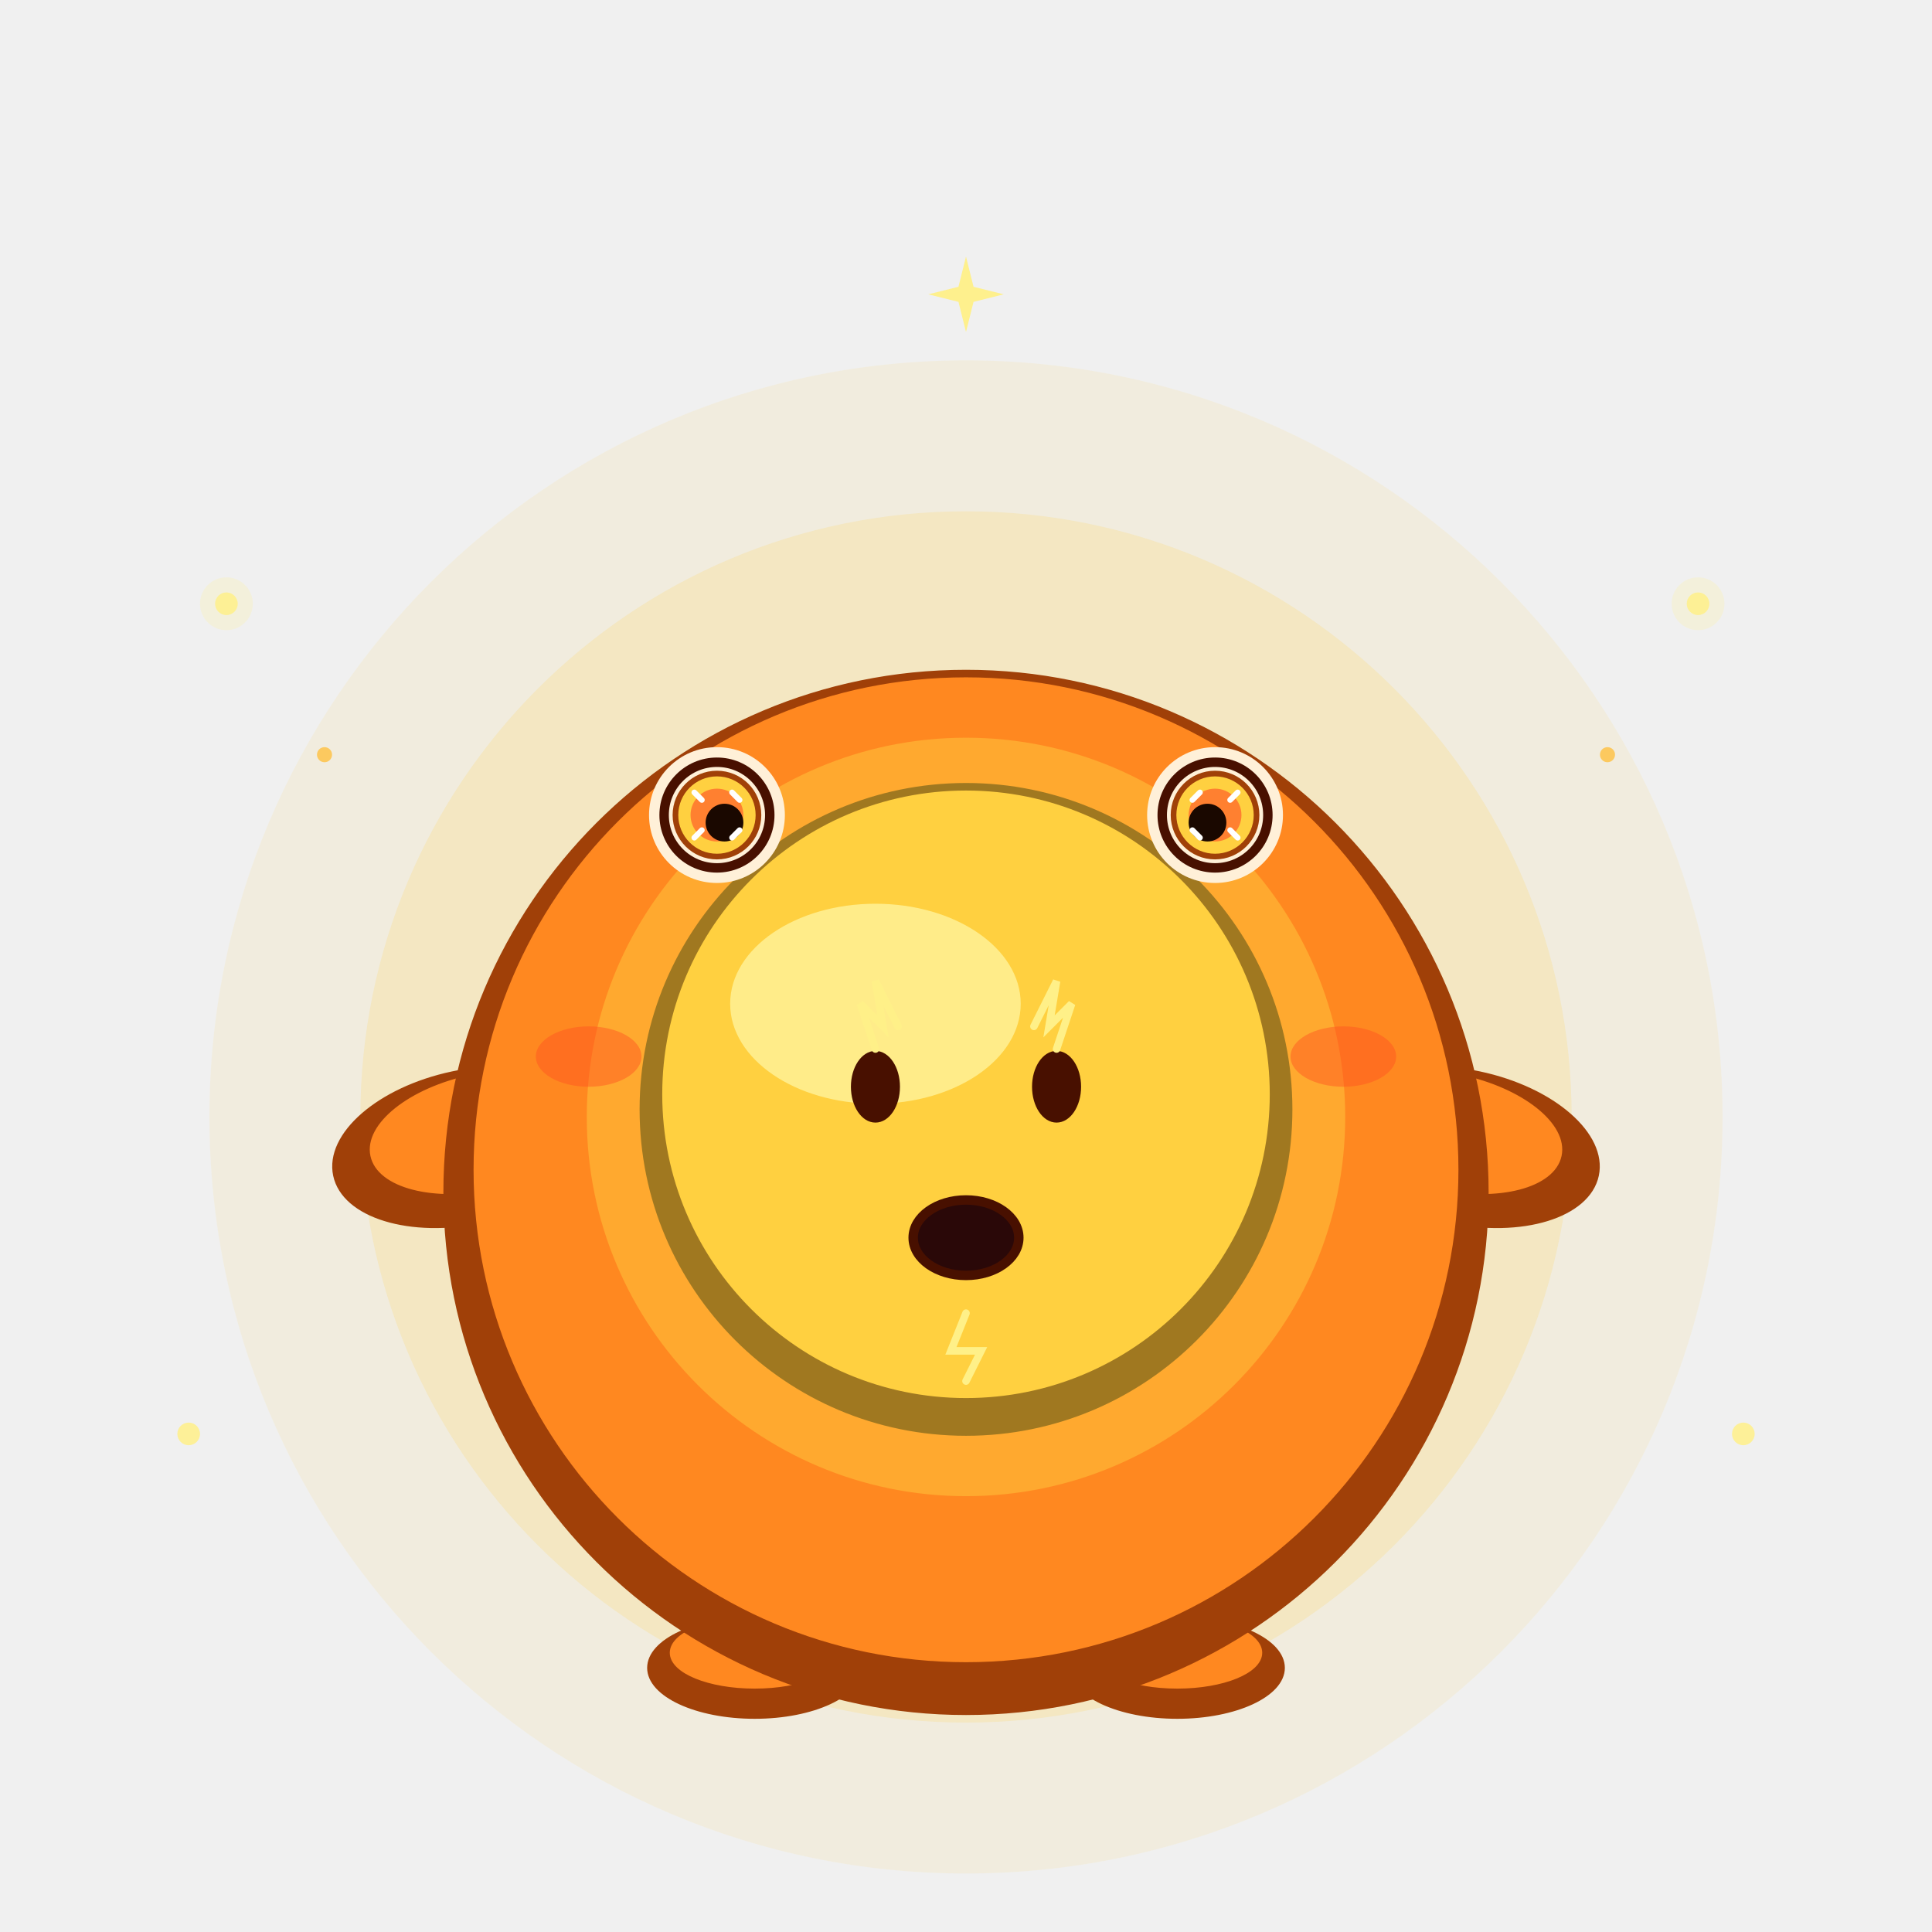
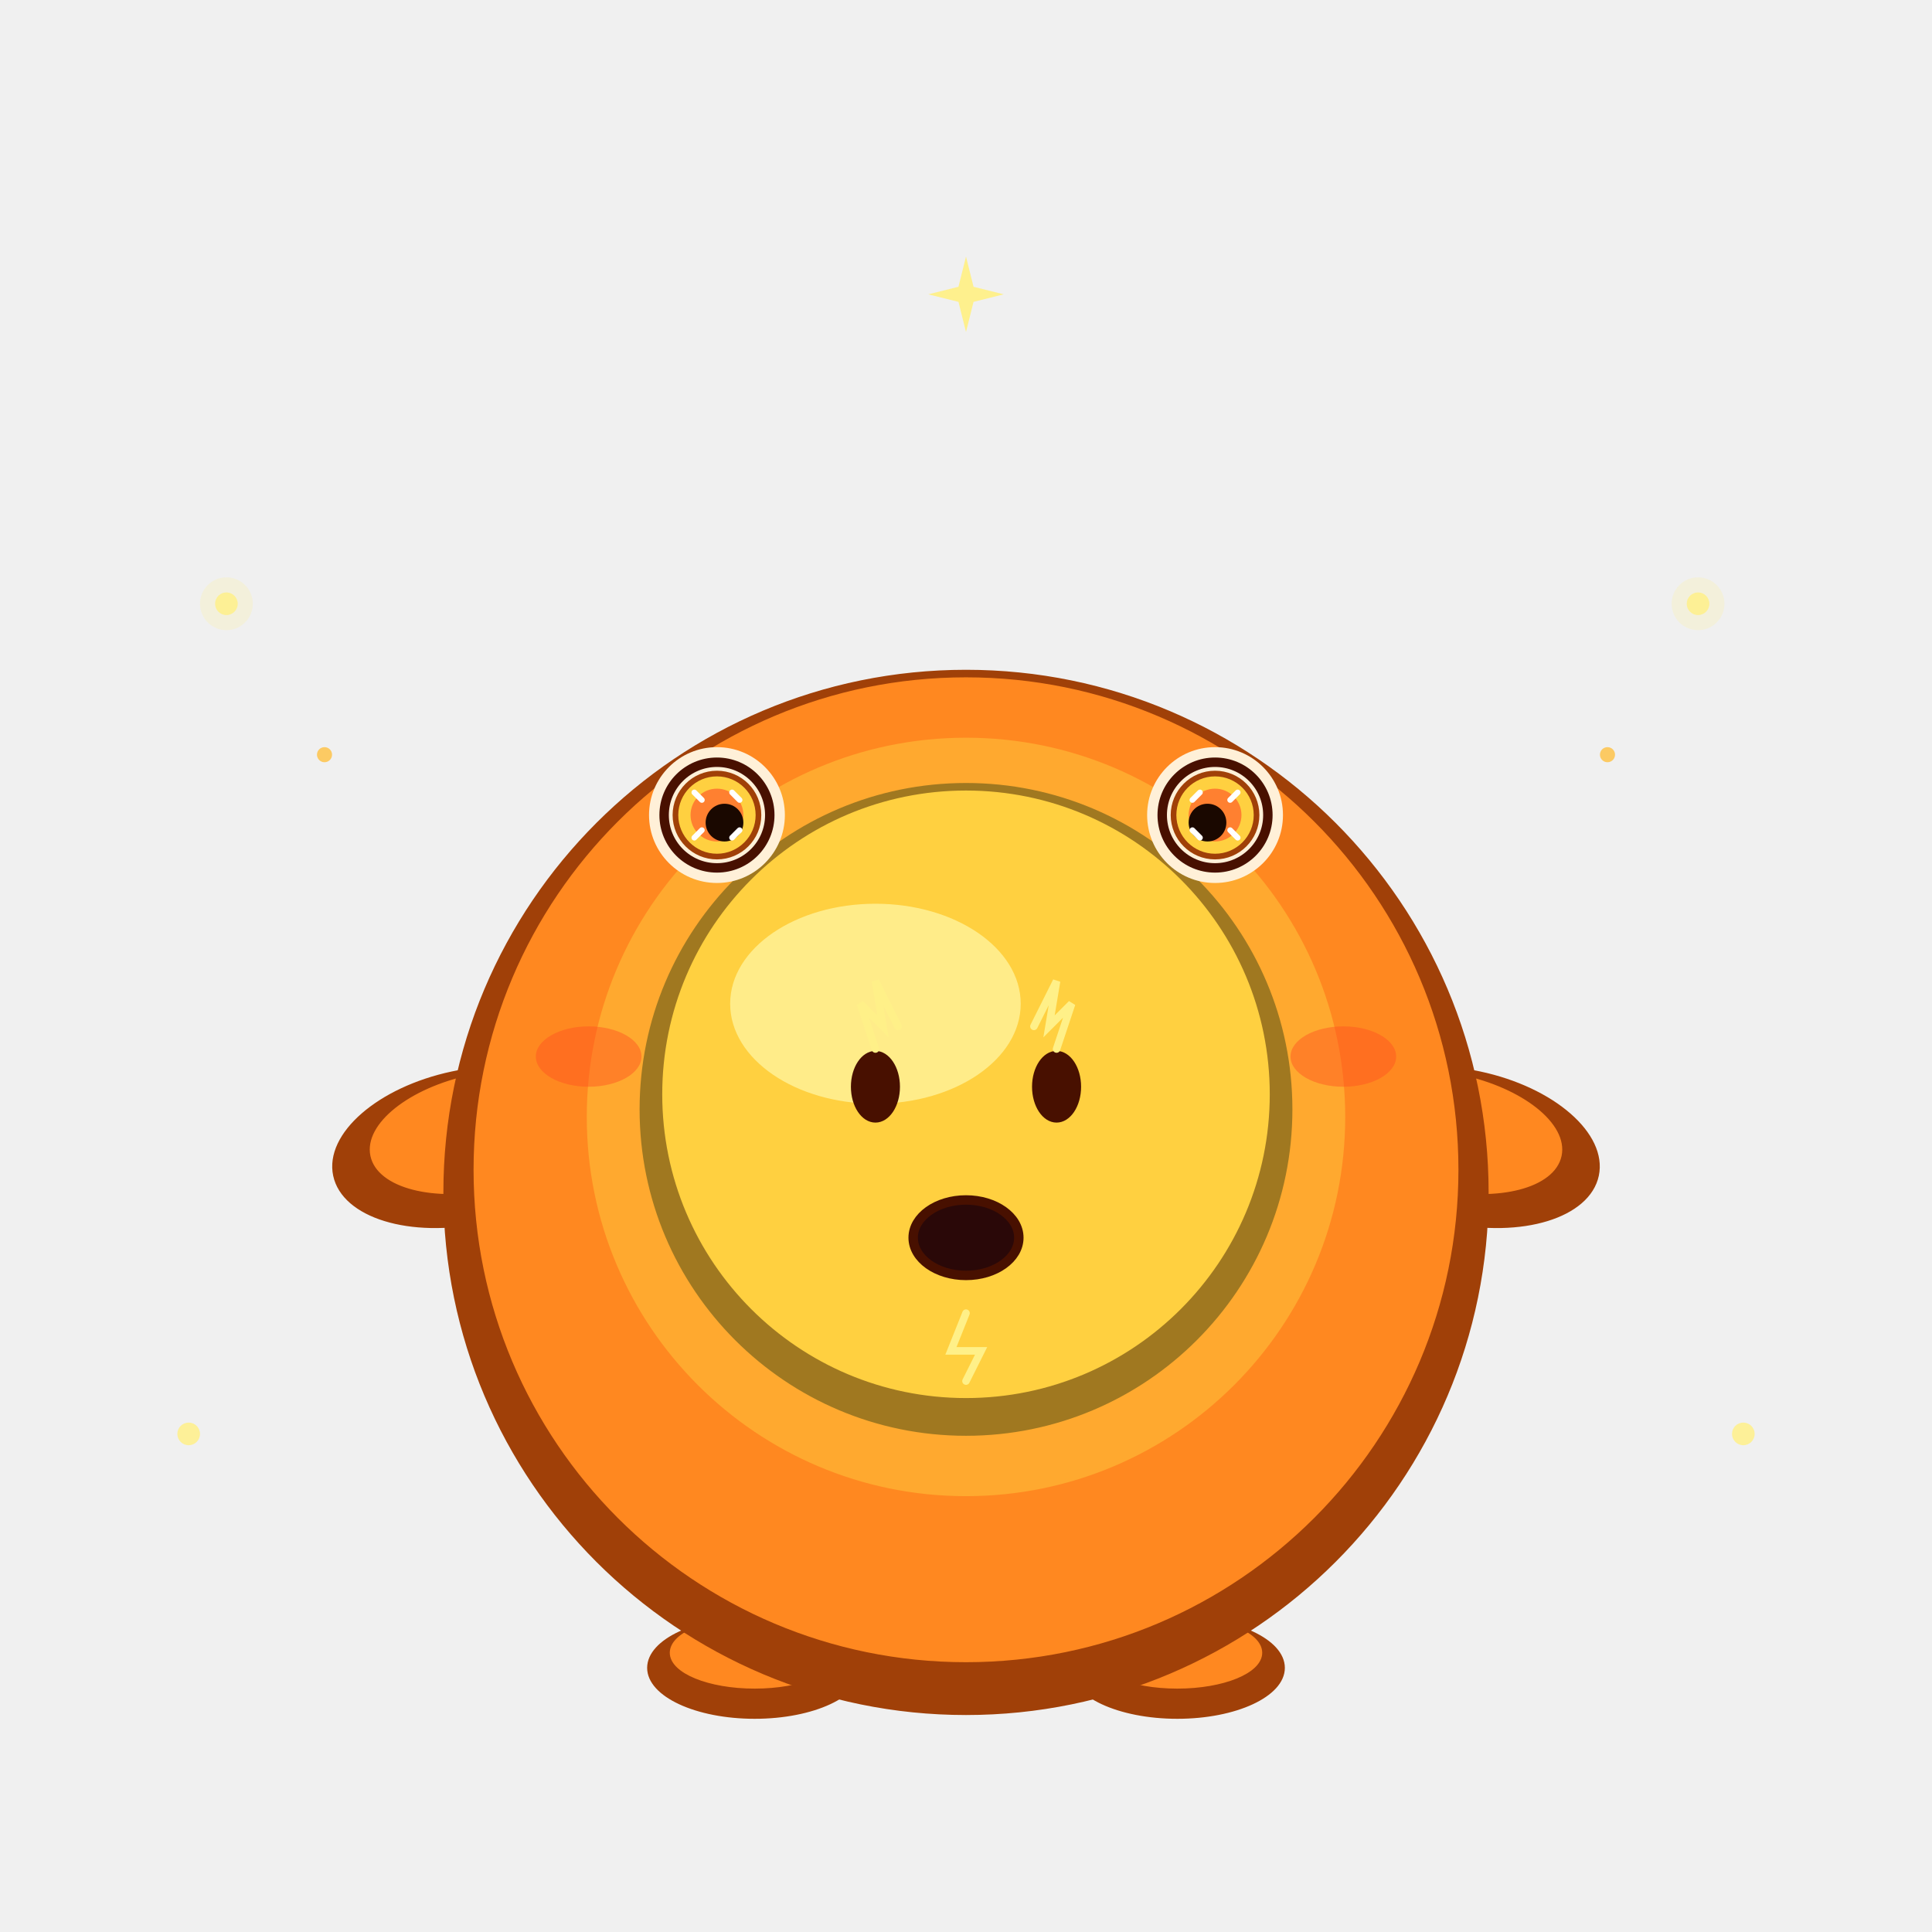
<svg xmlns="http://www.w3.org/2000/svg" viewBox="0 0 512 512" width="512" height="512">
  <style>
    .body-base       { fill: #ff8820; }
    .body-base       { stroke: #ff8820; }
    .body-shadow     { fill: #a04008; }
    .body-shadow     { stroke: #a04008; }
    .body-highlight  { fill: #ffb868; }
    .body-highlight  { stroke: #ffb868; }
    .body-stroke     { fill: #481000; }
    .body-stroke     { stroke: #481000; }
    .accent-base     { fill: #ffd040; }
    .accent-base     { stroke: #ffd040; }
    .accent-shadow   { fill: #a07820; }
    .accent-shadow   { stroke: #a07820; }
    .accent-highlight{ fill: #fff8a8; }
    .accent-highlight{ stroke: #fff8a8; }
    .eye-iris        { fill: #ff8030; }
    .eye-pupil       { fill: #1a0800; }
    .eye-highlight   { fill: #ffe8a0; }
    .eye-sclera      { fill: #fff0d8; }
    .mouth-interior  { fill: #2a0808; }
  </style>
-   <circle cx="256" cy="296" r="200" class="accent-base" opacity="0.1" />
-   <circle cx="256" cy="296" r="160" class="accent-base" opacity="0.18" />
+   <circle cx="256" cy="304" r="120" fill="#ffd040" opacity="0.2" />
+   <circle cx="256" cy="304" r="92" fill="#fff088" opacity="0.18" />
  <ellipse cx="200" cy="442" rx="28" ry="13" class="body-shadow" />
  <ellipse cx="312" cy="442" rx="28" ry="13" class="body-shadow" />
  <ellipse cx="200" cy="438" rx="22" ry="9" class="body-base" />
  <ellipse cx="312" cy="438" rx="22" ry="9" class="body-base" />
  <ellipse cx="124" cy="304" rx="36" ry="20" class="body-shadow" transform="rotate(-12 124 304)" />
  <ellipse cx="128" cy="300" rx="30" ry="15" class="body-base" transform="rotate(-12 128 300)" />
  <ellipse cx="388" cy="304" rx="36" ry="20" class="body-shadow" transform="rotate(12 388 304)" />
  <ellipse cx="384" cy="300" rx="30" ry="15" class="body-base" transform="rotate(12 384 300)" />
  <circle cx="256" cy="316" r="138" class="body-shadow" />
  <circle cx="256" cy="310" r="130" class="body-base" />
  <circle cx="256" cy="296" r="100" class="accent-base" opacity="0.45" />
  <circle cx="256" cy="294" r="86" class="accent-shadow" />
  <circle cx="256" cy="290" r="80" class="accent-base" />
  <ellipse cx="232" cy="266" rx="38" ry="26" class="accent-highlight" opacity="0.7" />
  <ellipse cx="232" cy="288" rx="6" ry="9" class="body-stroke" />
  <ellipse cx="280" cy="288" rx="6" ry="9" class="body-stroke" />
  <path d="M232,278 L228,266 L234,272 L232,260 L238,272" stroke="#fff088" stroke-width="2" fill="none" stroke-linecap="round" />
  <path d="M280,278 L284,266 L278,272 L280,260 L274,272" stroke="#fff088" stroke-width="2" fill="none" stroke-linecap="round" />
  <ellipse cx="256" cy="328" rx="14" ry="10" class="mouth-interior" />
  <ellipse cx="256" cy="328" rx="14" ry="10" fill="none" stroke="#481000" stroke-width="2.5" />
  <path d="M256,348 L252,358 L260,358 L256,366" stroke="#fff088" stroke-width="2" fill="none" stroke-linecap="round" />
  <circle cx="190" cy="216" r="18" class="eye-sclera" stroke="none" />
  <circle cx="190" cy="216" r="14" fill="none" stroke="#481000" stroke-width="2.5" />
  <circle cx="190" cy="216" r="11" class="accent-base" />
  <circle cx="190" cy="216" r="11" fill="none" stroke="#a04008" stroke-width="1.5" />
  <circle cx="190" cy="216" r="7" class="eye-iris" />
  <circle cx="192" cy="218" r="5" class="eye-pupil" />
  <path d="M194,210 L196,212 M194,222 L196,220 M186,212 L184,210 M186,220 L184,222" stroke="#ffffff" stroke-width="1.5" stroke-linecap="round" />
  <circle cx="322" cy="216" r="18" class="eye-sclera" stroke="none" />
  <circle cx="322" cy="216" r="14" fill="none" stroke="#481000" stroke-width="2.5" />
  <circle cx="322" cy="216" r="11" class="accent-base" />
  <circle cx="322" cy="216" r="11" fill="none" stroke="#a04008" stroke-width="1.5" />
  <circle cx="322" cy="216" r="7" class="eye-iris" />
  <circle cx="320" cy="218" r="5" class="eye-pupil" />
  <path d="M318,210 L316,212 M318,222 L316,220 M326,212 L328,210 M326,220 L328,222" stroke="#ffffff" stroke-width="1.5" stroke-linecap="round" />
  <ellipse cx="156" cy="280" rx="14" ry="8" fill="#ff5020" opacity="0.45" stroke="none" />
  <ellipse cx="356" cy="280" rx="14" ry="8" fill="#ff5020" opacity="0.45" stroke="none" />
  <circle cx="60" cy="160" r="3" fill="#fff088" opacity="0.85" />
  <circle cx="60" cy="160" r="7" fill="#fff088" opacity="0.2" />
  <circle cx="86" cy="200" r="2" fill="#ffc040" opacity="0.8" />
  <circle cx="50" cy="380" r="3" fill="#fff088" opacity="0.85" />
  <circle cx="450" cy="160" r="3" fill="#fff088" opacity="0.85" />
  <circle cx="450" cy="160" r="7" fill="#fff088" opacity="0.2" />
  <circle cx="426" cy="200" r="2" fill="#ffc040" opacity="0.8" />
  <circle cx="462" cy="380" r="3" fill="#fff088" opacity="0.85" />
  <path d="M256,68 L258,76 L266,78 L258,80 L256,88 L254,80 L246,78 L254,76 Z" fill="#fff088" opacity="0.95" />
</svg>
